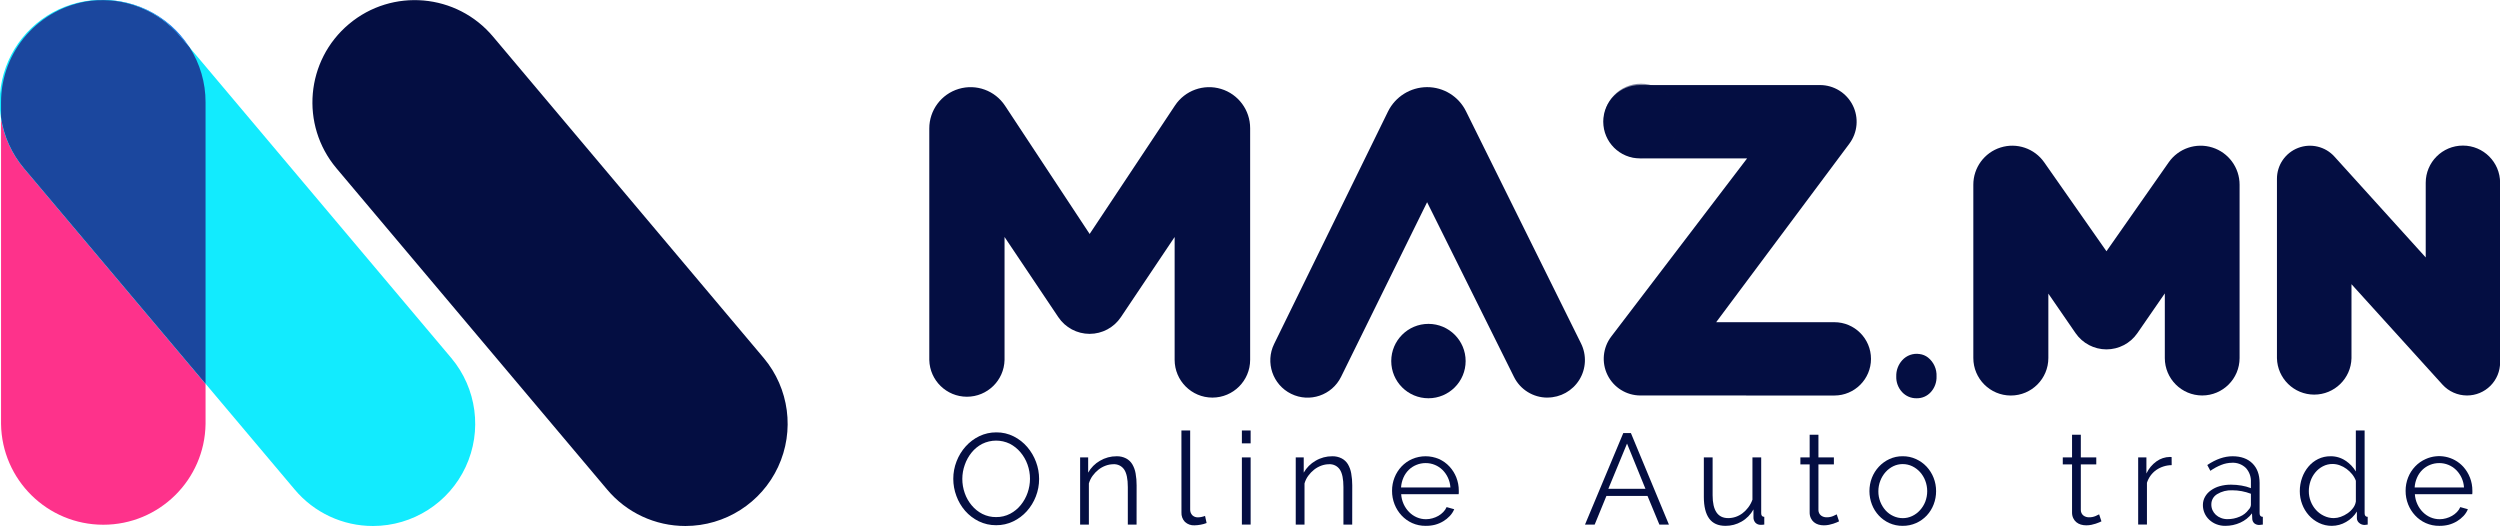
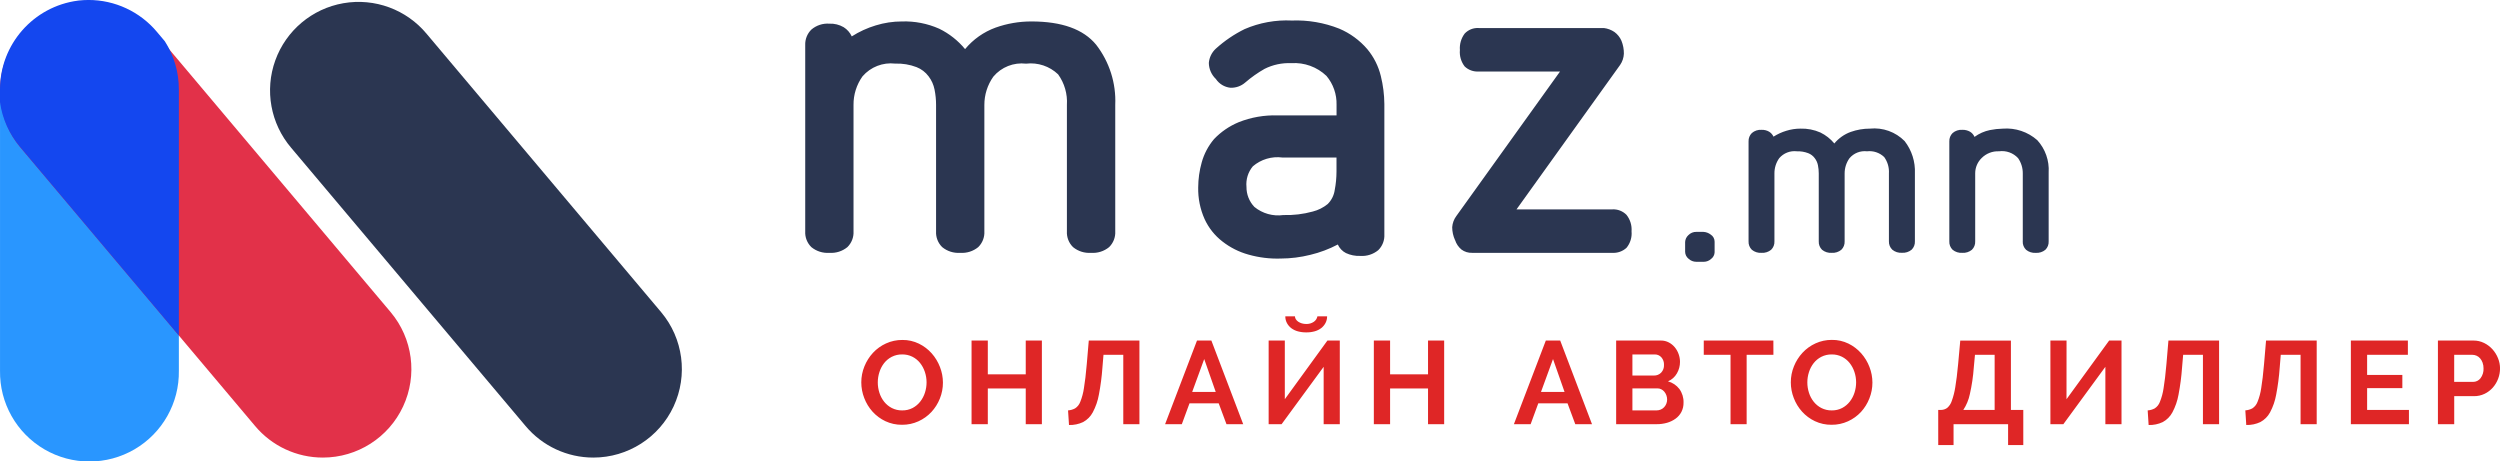
- <svg xmlns="http://www.w3.org/2000/svg" viewBox="0 0 1176.3 247.58">
-   <defs>
-     <style>.cls-1,.cls-6{fill:#040e42;}.cls-2{fill:#0a72ff;}.cls-3{fill:#fe328b;}.cls-4{fill:#12ebfe;}.cls-5{fill:#1b479e;}.cls-6{opacity:0.5;}</style>
-   </defs>
-   <g id="Layer_2" data-name="Layer 2">
-     <g id="Layer_1-2" data-name="Layer 1">
-       <path class="cls-1" d="M570.46,187.08a17.79,17.79,0,0,1-17.77-17.76V111.51l-25.3,37.73a17.71,17.71,0,0,1-29.42,0l-25.31-37.73v57.87a17.71,17.71,0,0,1-35.41,0V60.44a19.42,19.42,0,0,1,35.64-10.69l39.81,60.34,40.16-60.46a19.29,19.29,0,0,1,35.36,10.68v109A17.78,17.78,0,0,1,570.46,187.08Z" />
-       <path class="cls-1" d="M728.12,187.08a17.51,17.51,0,0,1-15.78-9.77L671.48,95.14,631,177.3a17.54,17.54,0,0,1-31.49-15.48L653.08,52.47A20.58,20.58,0,0,1,671.45,41a20.36,20.36,0,0,1,18.34,11.37l54.12,109.24a17.63,17.63,0,0,1-15.79,25.45Z" />
-       <path class="cls-1" d="M771.84,186.08a17.26,17.26,0,0,1-13.72-27.72l63.93-83.84H771.62a17.25,17.25,0,0,1,0-34.5h84.7A17.26,17.26,0,0,1,870.16,67.6l-62.67,84h55.6a17.25,17.25,0,0,1,0,34.5Z" />
-       <path class="cls-1" d="M903.18,166.58a8,8,0,0,1,4,1.65,10.7,10.7,0,0,1,4,8.89,10.42,10.42,0,0,1-2.68,7.36,8.72,8.72,0,0,1-6.68,2.91,9,9,0,0,1-6.85-2.91,10.29,10.29,0,0,1-2.74-7.36,10.78,10.78,0,0,1,2.79-7.6A9.08,9.08,0,0,1,903.18,166.58Z" />
-       <path class="cls-1" d="M1036.18,186.08a17.61,17.61,0,0,1-17.59-17.59V138.05l-12.92,18.71a17.66,17.66,0,0,1-29.07,0l-12.81-18.61v30.3a17.65,17.65,0,0,1-35.3,0V86.9a18.33,18.33,0,0,1,33.36-10.51l29.28,41.83,29.29-41.84a18.33,18.33,0,0,1,33.35,10.52v81.59A17.61,17.61,0,0,1,1036.18,186.08Z" />
-       <path class="cls-1" d="M1160.77,186.08a15.59,15.59,0,0,1-11.52-5.1l-42.83-47.26v34.83a17.54,17.54,0,0,1-35.07,0V84.1a15.53,15.53,0,0,1,27.05-10.42l42.95,47.45V86a17.48,17.48,0,1,1,35,0v84.5A15.55,15.55,0,0,1,1160.77,186.08Z" />
-       <path class="cls-1" d="M468.74,247.12a18.31,18.31,0,0,1-8.22-1.85,20.49,20.49,0,0,1-6.4-4.91,22.28,22.28,0,0,1-4.12-7,23.06,23.06,0,0,1-1.46-8.06,22.43,22.43,0,0,1,1.55-8.25,22.65,22.65,0,0,1,4.28-7,20.88,20.88,0,0,1,6.42-4.83,18.21,18.21,0,0,1,8-1.78,17.71,17.71,0,0,1,8.22,1.91,20.55,20.55,0,0,1,6.36,5,23.16,23.16,0,0,1,4.1,7,22.73,22.73,0,0,1,1.45,8,22.42,22.42,0,0,1-1.54,8.25,22.7,22.7,0,0,1-4.25,6.94,20.48,20.48,0,0,1-6.4,4.79A18.14,18.14,0,0,1,468.74,247.12Zm-15.95-21.83a20,20,0,0,0,1.15,6.76,18.4,18.4,0,0,0,3.28,5.76,16,16,0,0,0,5,4,14.06,14.06,0,0,0,6.49,1.49,13.91,13.91,0,0,0,6.61-1.58,16,16,0,0,0,5-4.12,19,19,0,0,0,3.19-5.76,20,20,0,0,0,1.12-6.55,19.74,19.74,0,0,0-1.18-6.76,18.43,18.43,0,0,0-3.31-5.74,16.33,16.33,0,0,0-5-4,14.83,14.83,0,0,0-13,.06,15.68,15.68,0,0,0-5,4.1,19,19,0,0,0-3.19,5.76A19.69,19.69,0,0,0,452.79,225.29Z" />
-       <path class="cls-1" d="M534.78,246.82h-4.12V229.17q0-5.64-1.67-8.19a5.7,5.7,0,0,0-5.13-2.55,10.58,10.58,0,0,0-3.63.67,12.27,12.27,0,0,0-3.37,1.88,14.54,14.54,0,0,0-2.76,2.88,11.53,11.53,0,0,0-1.76,3.61v19.35h-4.12v-31.6H512v7.16a14.72,14.72,0,0,1,5.55-5.58,15.14,15.14,0,0,1,7.85-2.12,9.29,9.29,0,0,1,4.43,1,7.53,7.53,0,0,1,2.91,2.72,12.73,12.73,0,0,1,1.58,4.31,30.58,30.58,0,0,1,.48,5.64Z" />
-       <path class="cls-1" d="M555.88,202.55H560v37.11a3.79,3.79,0,0,0,1,2.76,3.59,3.59,0,0,0,2.73,1,8.21,8.21,0,0,0,1.57-.18,9.38,9.38,0,0,0,1.7-.49l.73,3.34a13.75,13.75,0,0,1-2.82.79,16.57,16.57,0,0,1-2.88.3,6.14,6.14,0,0,1-4.49-1.61,6,6,0,0,1-1.64-4.51Z" />
-       <path class="cls-1" d="M584.33,208.61v-6.06h4.12v6.06Zm0,38.21v-31.6h4.12v31.6Z" />
-       <path class="cls-1" d="M636.24,246.82h-4.13V229.17q0-5.64-1.66-8.19a5.71,5.71,0,0,0-5.13-2.55,10.67,10.67,0,0,0-3.64.67,12.37,12.37,0,0,0-3.36,1.88,14.54,14.54,0,0,0-2.76,2.88,11.31,11.31,0,0,0-1.76,3.61v19.35h-4.13v-31.6h3.76v7.16A14.86,14.86,0,0,1,619,216.8a15.2,15.2,0,0,1,7.86-2.12,9.25,9.25,0,0,1,4.42,1,7.49,7.49,0,0,1,2.92,2.72,12.73,12.73,0,0,1,1.57,4.31,30.53,30.53,0,0,1,.49,5.64Z" />
-       <path class="cls-1" d="M670.8,247.42a15.16,15.16,0,0,1-6.33-1.3,15.58,15.58,0,0,1-5-3.58,16.75,16.75,0,0,1-3.3-5.24,17.05,17.05,0,0,1-1.18-6.37,16.66,16.66,0,0,1,1.18-6.28,16.27,16.27,0,0,1,3.27-5.15,15.59,15.59,0,0,1,5-3.52,16,16,0,0,1,12.64,0,15,15,0,0,1,4.94,3.55,16.41,16.41,0,0,1,3.22,5.15,16.81,16.81,0,0,1,1.15,6.19v1a2.41,2.41,0,0,1-.06.66H659.28a13.38,13.38,0,0,0,1.18,4.7,12.93,12.93,0,0,0,2.58,3.73,11.41,11.41,0,0,0,3.61,2.46,10.73,10.73,0,0,0,4.34.88,10.93,10.93,0,0,0,3-.43,11.94,11.94,0,0,0,2.79-1.15,10.17,10.17,0,0,0,2.3-1.79,7.63,7.63,0,0,0,1.58-2.33l3.58,1a10.63,10.63,0,0,1-2.07,3.18,14.3,14.3,0,0,1-3.09,2.49,15.15,15.15,0,0,1-3.88,1.64A17,17,0,0,1,670.8,247.42Zm11.65-18.07a12.7,12.7,0,0,0-1.19-4.64,12.55,12.55,0,0,0-2.54-3.61,11.21,11.21,0,0,0-3.58-2.36,11.09,11.09,0,0,0-4.34-.85,11.26,11.26,0,0,0-4.36.85,11,11,0,0,0-3.61,2.36,11.76,11.76,0,0,0-2.49,3.64,13.93,13.93,0,0,0-1.12,4.61Z" />
-       <path class="cls-1" d="M763.79,203.76h3.58l17.89,43.06h-4.49l-5.58-13.47H755.85l-5.52,13.47h-4.55ZM774.22,230l-8.67-21.29L756.75,230Z" />
-       <path class="cls-1" d="M811.88,247.42c-3.44,0-6-1.14-7.67-3.42s-2.52-5.69-2.52-10.22V215.22h4.13v17.83q0,10.74,7.33,10.73a11,11,0,0,0,3.58-.6,11.39,11.39,0,0,0,3.25-1.76,14.07,14.07,0,0,0,2.66-2.73,13.77,13.77,0,0,0,1.92-3.58V215.22h4.12v26.26c0,1.13.48,1.7,1.45,1.7v3.64a7.43,7.43,0,0,1-1.18.12h-.63a3.32,3.32,0,0,1-2.37-1,3.66,3.66,0,0,1-.91-2.61v-3.64a14.65,14.65,0,0,1-5.61,5.73A14.88,14.88,0,0,1,811.88,247.42Z" />
-       <path class="cls-1" d="M865.31,245.3l-1.06.49c-.47.2-1,.4-1.61.6a18.93,18.93,0,0,1-2.06.55,11.92,11.92,0,0,1-2.43.24,8.81,8.81,0,0,1-2.54-.36,6.05,6.05,0,0,1-2.13-1.13,5.47,5.47,0,0,1-1.45-1.91,6,6,0,0,1-.55-2.66V218.5h-4.36v-3.28h4.36V204.55h4.13v10.67h7.27v3.28h-7.27V240a3.25,3.25,0,0,0,1.24,2.58,4.25,4.25,0,0,0,2.58.82,7.64,7.64,0,0,0,3.09-.58,14.33,14.33,0,0,0,1.7-.81Z" />
-       <path class="cls-1" d="M895.27,247.42a15,15,0,0,1-6.31-1.3,15.39,15.39,0,0,1-4.94-3.55,16,16,0,0,1-3.25-5.21,17.51,17.51,0,0,1,0-12.56,16.4,16.4,0,0,1,3.28-5.21A15.79,15.79,0,0,1,889,216a14.54,14.54,0,0,1,6.25-1.33,14.72,14.72,0,0,1,6.27,1.33,15.85,15.85,0,0,1,5,3.58,16.55,16.55,0,0,1,3.27,5.21,16.89,16.89,0,0,1,1.18,6.31,17.11,17.11,0,0,1-1.15,6.25,16.12,16.12,0,0,1-3.24,5.21,15.45,15.45,0,0,1-5,3.55A15.16,15.16,0,0,1,895.27,247.42Zm-11.46-16.25a13.08,13.08,0,0,0,.91,4.94,13.37,13.37,0,0,0,2.45,4,11.06,11.06,0,0,0,3.64,2.69,10.41,10.41,0,0,0,4.46,1,10.21,10.21,0,0,0,4.46-1,11.62,11.62,0,0,0,3.66-2.73,13,13,0,0,0,2.49-4,13.95,13.95,0,0,0,0-9.91,13.1,13.1,0,0,0-2.49-4.07,11.93,11.93,0,0,0-3.66-2.73,10.35,10.35,0,0,0-4.46-1,10.09,10.09,0,0,0-4.43,1,11.86,11.86,0,0,0-3.64,2.76,13.26,13.26,0,0,0-2.48,4.1A13.54,13.54,0,0,0,883.81,231.17Z" />
-       <path class="cls-1" d="M988.77,245.3l-1.06.49c-.47.2-1,.4-1.61.6a18.93,18.93,0,0,1-2.06.55,11.92,11.92,0,0,1-2.43.24,8.81,8.81,0,0,1-2.54-.36,6.05,6.05,0,0,1-2.13-1.13,5.47,5.47,0,0,1-1.45-1.91,6,6,0,0,1-.55-2.66V218.5h-4.36v-3.28h4.36V204.55h4.13v10.67h7.27v3.28h-7.27V240a3.25,3.25,0,0,0,1.24,2.58,4.25,4.25,0,0,0,2.58.82,7.64,7.64,0,0,0,3.09-.58,14.33,14.33,0,0,0,1.7-.81Z" />
-       <path class="cls-1" d="M1021.82,218.86a13,13,0,0,0-7.28,2.3,11.65,11.65,0,0,0-4.36,6v19.65h-4.13v-31.6h3.88v7.58a14.52,14.52,0,0,1,4.73-5.7A11,11,0,0,1,1021,215a4.23,4.23,0,0,1,.79.06Z" />
-       <path class="cls-1" d="M1047,247.42a11.11,11.11,0,0,1-4.16-.76,10.39,10.39,0,0,1-3.33-2.09,9.34,9.34,0,0,1-3-7,7.72,7.72,0,0,1,1-3.82,9.12,9.12,0,0,1,2.73-3,13.15,13.15,0,0,1,4.18-2,19.12,19.12,0,0,1,5.34-.7,29.51,29.51,0,0,1,4.91.42,22.21,22.21,0,0,1,4.43,1.21v-2.85a9.16,9.16,0,0,0-2.37-6.64,8.7,8.7,0,0,0-6.55-2.45,13.83,13.83,0,0,0-5,1,24.27,24.27,0,0,0-5.16,2.79l-1.45-2.73q6.12-4.12,11.89-4.12,5.94,0,9.33,3.33t3.4,9.22v14.25c0,1.13.51,1.7,1.52,1.7v3.64a10,10,0,0,1-1.58.18,3.55,3.55,0,0,1-2.46-.79,3,3,0,0,1-.94-2.18l-.12-2.49a14.25,14.25,0,0,1-5.49,4.37A16.84,16.84,0,0,1,1047,247.42Zm1-3.15a14.23,14.23,0,0,0,5.91-1.21,9.62,9.62,0,0,0,4.09-3.22,3.65,3.65,0,0,0,.82-1.18,2.89,2.89,0,0,0,.28-1.18v-5.16a25.59,25.59,0,0,0-4.28-1.21,24.21,24.21,0,0,0-4.52-.42,12.58,12.58,0,0,0-7.09,1.81,5.55,5.55,0,0,0-2.73,4.8A6.53,6.53,0,0,0,1041,240a7,7,0,0,0,1.58,2.22,7.3,7.3,0,0,0,2.4,1.48A8,8,0,0,0,1048,244.27Z" />
-       <path class="cls-1" d="M1097.2,247.42a13.6,13.6,0,0,1-6.06-1.36,15.32,15.32,0,0,1-4.79-3.61,16.51,16.51,0,0,1-3.13-5.19,17.06,17.06,0,0,1-1.12-6.15,18.61,18.61,0,0,1,1.09-6.34,16.78,16.78,0,0,1,3-5.24,14,14,0,0,1,4.54-3.55,12.88,12.88,0,0,1,5.79-1.3,12.33,12.33,0,0,1,7.1,2.09,15.77,15.77,0,0,1,4.85,5.06V202.55h4.13v38.93c0,1.13.48,1.7,1.45,1.7v3.64a7.93,7.93,0,0,1-1.45.18,3.78,3.78,0,0,1-2.55-.94,2.91,2.91,0,0,1-1.09-2.28v-3.09a13.82,13.82,0,0,1-5.1,4.91A13.27,13.27,0,0,1,1097.2,247.42Zm.91-3.64a10,10,0,0,0,3.25-.6,13.45,13.45,0,0,0,3.24-1.67,11.32,11.32,0,0,0,2.58-2.49,6.78,6.78,0,0,0,1.3-3.06V226.2a10.71,10.71,0,0,0-1.76-3.06,14.28,14.28,0,0,0-2.63-2.52,12.74,12.74,0,0,0-3.19-1.7,10,10,0,0,0-3.33-.61,9.66,9.66,0,0,0-4.61,1.1,11.38,11.38,0,0,0-3.55,2.88,12.88,12.88,0,0,0-2.28,4.09,14.66,14.66,0,0,0-.78,4.73,13,13,0,0,0,.91,4.85,12.81,12.81,0,0,0,2.48,4,11.84,11.84,0,0,0,3.73,2.76A10.57,10.57,0,0,0,1098.11,243.78Z" />
-       <path class="cls-1" d="M1147.72,247.42a15.17,15.17,0,0,1-6.34-1.3,15.43,15.43,0,0,1-5-3.58,16.6,16.6,0,0,1-3.31-5.24,17.05,17.05,0,0,1-1.18-6.37,16.66,16.66,0,0,1,1.18-6.28,16.12,16.12,0,0,1,3.28-5.15,15.44,15.44,0,0,1,5-3.52,15.4,15.4,0,0,1,17.59,3.55,16.64,16.64,0,0,1,4.36,11.34v1a2.41,2.41,0,0,1-.06.66h-27a13.17,13.17,0,0,0,1.18,4.7,12.73,12.73,0,0,0,2.58,3.73,11.48,11.48,0,0,0,3.6,2.46,10.76,10.76,0,0,0,4.34.88,10.93,10.93,0,0,0,3-.43,11.94,11.94,0,0,0,2.79-1.15,10.23,10.23,0,0,0,2.31-1.79,7.6,7.6,0,0,0,1.57-2.33l3.58,1a10.41,10.41,0,0,1-2.06,3.18,14.54,14.54,0,0,1-3.09,2.49,15.46,15.46,0,0,1-3.88,1.64A17.08,17.08,0,0,1,1147.72,247.42Zm11.64-18.07a12.65,12.65,0,0,0-3.73-8.25,11.25,11.25,0,0,0-7.91-3.21,11.31,11.31,0,0,0-4.37.85,11.12,11.12,0,0,0-3.61,2.36,11.57,11.57,0,0,0-2.48,3.64,13.68,13.68,0,0,0-1.12,4.61Z" />
-       <path class="cls-2" d="M48.07.06a48.19,48.19,0,0,0-5.25.29A48.08,48.08,0,0,1,89.18,22.28l-4.24-5A48,48,0,0,0,48.07.06Z" />
-       <path class="cls-3" d="M96.72,180.57v18.9a48.12,48.12,0,0,1-96.23,0V55.08a48,48,0,0,0,10.76,24Z" />
-       <path class="cls-4" d="M175.5,247.49a48,48,0,0,1-36.87-17.19L11.25,79.12A48.11,48.11,0,1,1,84.94,17.25L212.32,168.43a48.11,48.11,0,0,1-36.82,79.06Z" />
-       <path class="cls-1" d="M322.51,247.49a48,48,0,0,1-36.87-17.19L158.26,79.12A48.11,48.11,0,1,1,232,17.25L359.33,168.43a48.11,48.11,0,0,1-36.82,79.06Z" />
-       <path class="cls-5" d="M96.72,48.12V180.57L11.25,79.12a48,48,0,0,1-10.76-24v-7A48.18,48.18,0,0,1,42.45.4l.37-.05a48.09,48.09,0,0,1,42.12,16.9l4.24,5A47.78,47.78,0,0,1,96.72,48.12Z" />
-       <circle class="cls-1" cx="672.11" cy="169.89" r="17.5" />
-       <circle class="cls-6" cx="772.11" cy="56.89" r="17.5" />
+ <svg xmlns="http://www.w3.org/2000/svg" width="233.448" height="42.965" viewBox="0 0 233.448 42.965">
+   <g id="logo" transform="translate(-418.559 -183.002)">
+     <g id="Group_3689" data-name="Group 3689" transform="translate(418.559 183.211)">
+       <path id="Path_2767" data-name="Path 2767" d="M429.163,166.217a8.434,8.434,0,0,0-.9.05,8.42,8.42,0,0,1,.995-.06,8.266,8.266,0,0,1,6.971,3.828l-.728-.865A8.247,8.247,0,0,0,429.163,166.217Z" transform="translate(-420.904 -166.207)" fill="#225da9" />
+       <path id="Path_2768" data-name="Path 2768" d="M438.413,196.153V199.8a8.351,8.351,0,1,1-16.7,0V174.372a8.3,8.3,0,0,0,1.868,4.173Z" transform="translate(-421.711 -165.393)" fill="#2996ff" />
+       <path id="Path_2769" data-name="Path 2769" d="M451.786,208.725a8.25,8.25,0,0,1-6.335-2.952L423.567,179.8a8.266,8.266,0,1,1,12.661-10.631l21.884,25.974a8.265,8.265,0,0,1-6.326,13.582Z" transform="translate(-421.634 -166.206)" fill="#e23149" />
+       <path id="Path_2770" data-name="Path 2770" d="M474.535,208.725a8.25,8.25,0,0,1-6.335-2.952L446.316,179.8a8.266,8.266,0,1,1,12.66-10.631l21.884,25.974a8.264,8.264,0,0,1-6.325,13.582Z" transform="translate(-419.126 -166.206)" fill="#2b3651" />
+       <path id="Path_2771" data-name="Path 2771" d="M438.413,174.558v22.991L423.579,179.94a8.3,8.3,0,0,1-1.868-4.173v-1.209a8.362,8.362,0,0,1,7.282-8.283l.063-.009a8.514,8.514,0,0,1,.913-.051,8.332,8.332,0,0,1,6.4,2.984l.736.874A8.3,8.3,0,0,1,438.413,174.558Z" transform="translate(-421.711 -166.426)" fill="#1447ef" />
    </g>
+     <path id="Path_2780" data-name="Path 2780" d="M27.552-2.009V-13.817a4.4,4.4,0,0,0-.82-2.849,3.7,3.7,0,0,0-2.993-1,3.467,3.467,0,0,0-3.055,1.21,4.537,4.537,0,0,0-.84,2.644V-2.009A1.915,1.915,0,0,1,19.27-.533,2.386,2.386,0,0,1,17.589,0a2.386,2.386,0,0,1-1.681-.533,1.915,1.915,0,0,1-.574-1.476V-13.817a7.1,7.1,0,0,0-.143-1.435,2.969,2.969,0,0,0-.554-1.23,2.56,2.56,0,0,0-1.128-.861,5.071,5.071,0,0,0-1.988-.328,3.5,3.5,0,0,0-3.055,1.189,4.508,4.508,0,0,0-.84,2.665V-2.009A1.915,1.915,0,0,1,7.052-.533,2.386,2.386,0,0,1,5.371,0,2.386,2.386,0,0,1,3.69-.533a1.915,1.915,0,0,1-.574-1.476V-19.393a1.93,1.93,0,0,1,.574-1.455A2.33,2.33,0,0,1,5.371-21.4a2.436,2.436,0,0,1,1.332.328,2,2,0,0,1,.759.861A8.987,8.987,0,0,1,9.7-21.238a8.318,8.318,0,0,1,2.439-.369,7.96,7.96,0,0,1,3.485.677,7.235,7.235,0,0,1,2.419,1.906,6.66,6.66,0,0,1,2.85-2.009,9.93,9.93,0,0,1,3.341-.574q4.264,0,6.048,2.173a8.566,8.566,0,0,1,1.784,5.617V-2.009a1.915,1.915,0,0,1-.574,1.476A2.386,2.386,0,0,1,29.807,0a2.386,2.386,0,0,1-1.681-.533A1.915,1.915,0,0,1,27.552-2.009ZM57.195-13.9V-1.722a1.915,1.915,0,0,1-.574,1.476A2.386,2.386,0,0,1,54.94.287,2.887,2.887,0,0,1,53.608.021a1.659,1.659,0,0,1-.759-.8,10.952,10.952,0,0,1-2.562.964,11.545,11.545,0,0,1-2.767.348A9.858,9.858,0,0,1,44.506.164a6.954,6.954,0,0,1-2.439-1.23,5.567,5.567,0,0,1-1.66-2.091,6.9,6.9,0,0,1-.595-2.952,8.763,8.763,0,0,1,.328-2.337,5.755,5.755,0,0,1,1.148-2.173,6.762,6.762,0,0,1,2.3-1.578,9.054,9.054,0,0,1,3.649-.636h5.494v-.984a4.03,4.03,0,0,0-.943-2.706,4.336,4.336,0,0,0-3.28-1.189,5.07,5.07,0,0,0-2.5.533,11.36,11.36,0,0,0-1.8,1.271,1.99,1.99,0,0,1-1.394.492,1.875,1.875,0,0,1-1.353-.82,2.109,2.109,0,0,1-.656-1.5,2.033,2.033,0,0,1,.656-1.332,11.711,11.711,0,0,1,2.686-1.825,9.918,9.918,0,0,1,4.408-.8,10.883,10.883,0,0,1,4.428.759A7.1,7.1,0,0,1,55.6-19.024,6.207,6.207,0,0,1,56.867-16.5,11.222,11.222,0,0,1,57.195-13.9ZM52.726-7.585V-8.9H47.683a3.533,3.533,0,0,0-2.768.82,2.613,2.613,0,0,0-.595,1.927,2.664,2.664,0,0,0,.738,1.865,3.51,3.51,0,0,0,2.706.759,9.294,9.294,0,0,0,2.747-.328,3.6,3.6,0,0,0,1.394-.7,2.3,2.3,0,0,0,.656-1.312A9.184,9.184,0,0,0,52.726-7.585Zm11.07,6.4a2.947,2.947,0,0,1-.266-1.21,1.981,1.981,0,0,1,.389-1.046L73.6-16.933H66.01A1.731,1.731,0,0,1,64.7-17.4a2.176,2.176,0,0,1-.451-1.538A2.27,2.27,0,0,1,64.7-20.48a1.655,1.655,0,0,1,1.312-.512H77.695a2.241,2.241,0,0,1,.984.369,1.989,1.989,0,0,1,.656.82,3.131,3.131,0,0,1,.226,1.209,1.99,1.99,0,0,1-.349,1.045L69.536-4.059h8.938a1.72,1.72,0,0,1,1.333.513,2.2,2.2,0,0,1,.471,1.538,2.113,2.113,0,0,1-.471,1.538A1.8,1.8,0,0,1,78.474,0H65.395a1.572,1.572,0,0,1-1-.308A1.9,1.9,0,0,1,63.8-1.189ZM87.041.836h-.726A1.044,1.044,0,0,1,85.6.55a.845.845,0,0,1-.319-.638v-.924a.919.919,0,0,1,.3-.638,1.009,1.009,0,0,1,.759-.308h.638a1.223,1.223,0,0,1,.693.253.781.781,0,0,1,.363.671v.99a.8.8,0,0,1-.319.605A1.016,1.016,0,0,1,87.041.836Zm17.27-1.914V-7.414a2.359,2.359,0,0,0-.44-1.529,1.986,1.986,0,0,0-1.606-.539,1.86,1.86,0,0,0-1.639.649,2.435,2.435,0,0,0-.451,1.419v6.336a1.028,1.028,0,0,1-.308.792,1.281,1.281,0,0,1-.9.286,1.28,1.28,0,0,1-.9-.286,1.028,1.028,0,0,1-.308-.792V-7.414a3.809,3.809,0,0,0-.077-.77,1.593,1.593,0,0,0-.3-.66,1.373,1.373,0,0,0-.605-.462,2.721,2.721,0,0,0-1.067-.176,1.876,1.876,0,0,0-1.639.638,2.419,2.419,0,0,0-.451,1.43v6.336a1.028,1.028,0,0,1-.308.792,1.28,1.28,0,0,1-.9.286,1.28,1.28,0,0,1-.9-.286,1.028,1.028,0,0,1-.308-.792v-9.328a1.036,1.036,0,0,1,.308-.781,1.25,1.25,0,0,1,.9-.3,1.307,1.307,0,0,1,.715.176,1.075,1.075,0,0,1,.407.462,4.822,4.822,0,0,1,1.2-.55,4.463,4.463,0,0,1,1.309-.2,4.271,4.271,0,0,1,1.87.363,3.882,3.882,0,0,1,1.3,1.023,3.574,3.574,0,0,1,1.529-1.078,5.329,5.329,0,0,1,1.793-.308,3.982,3.982,0,0,1,3.245,1.166,4.6,4.6,0,0,1,.957,3.014v6.336a1.028,1.028,0,0,1-.308.792,1.281,1.281,0,0,1-.9.286,1.28,1.28,0,0,1-.9-.286A1.028,1.028,0,0,1,104.311-1.078Zm12.5,0V-7.414a2.461,2.461,0,0,0-.44-1.43,2.044,2.044,0,0,0-1.782-.638,2.143,2.143,0,0,0-1.617.627,1.991,1.991,0,0,0-.605,1.419v6.358a1.028,1.028,0,0,1-.308.792,1.28,1.28,0,0,1-.9.286,1.28,1.28,0,0,1-.9-.286,1.028,1.028,0,0,1-.308-.792v-9.328a1.036,1.036,0,0,1,.308-.781,1.25,1.25,0,0,1,.9-.3,1.365,1.365,0,0,1,.726.176,1.034,1.034,0,0,1,.418.484,3.712,3.712,0,0,1,1.441-.638,6.811,6.811,0,0,1,1.2-.132,4.353,4.353,0,0,1,3.223,1.078A4.1,4.1,0,0,1,119.227-7.5v6.424a1.028,1.028,0,0,1-.308.792,1.28,1.28,0,0,1-.9.286,1.281,1.281,0,0,1-.9-.286A1.028,1.028,0,0,1,116.807-1.078Z" transform="translate(490.634 206.612)" fill="#2b3651" />
+     <path id="Path_2781" data-name="Path 2781" d="M4.158.055A3.549,3.549,0,0,1,2.6-.281a3.823,3.823,0,0,1-1.2-.891A4.054,4.054,0,0,1,.627-2.442,4.044,4.044,0,0,1,.352-3.905,3.925,3.925,0,0,1,.644-5.4a4.128,4.128,0,0,1,.8-1.265,3.831,3.831,0,0,1,1.216-.875,3.608,3.608,0,0,1,1.529-.325,3.429,3.429,0,0,1,1.546.346,3.861,3.861,0,0,1,1.194.908A4.178,4.178,0,0,1,7.7-5.335a4.015,4.015,0,0,1,.275,1.452,3.949,3.949,0,0,1-.286,1.49A4.047,4.047,0,0,1,6.9-1.139a3.808,3.808,0,0,1-1.21.869A3.608,3.608,0,0,1,4.158.055ZM1.892-3.905a3.142,3.142,0,0,0,.154.979,2.613,2.613,0,0,0,.446.836,2.215,2.215,0,0,0,.715.583,2.057,2.057,0,0,0,.963.22,2.04,2.04,0,0,0,.974-.225,2.217,2.217,0,0,0,.715-.6,2.672,2.672,0,0,0,.44-.842,3.125,3.125,0,0,0,.148-.952,3.043,3.043,0,0,0-.16-.979,2.7,2.7,0,0,0-.451-.836A2.153,2.153,0,0,0,5.121-6.3a2.076,2.076,0,0,0-.951-.214,2.073,2.073,0,0,0-.979.226,2.17,2.17,0,0,0-.715.594,2.668,2.668,0,0,0-.434.836A3.125,3.125,0,0,0,1.892-3.905ZM17.215-7.81V0H15.708V-3.333H12.166V0H10.648V-7.81h1.518v3.157h3.542V-7.81Zm5.654,2.519a21.555,21.555,0,0,1-.33,2.53,5.605,5.605,0,0,1-.572,1.656,2.214,2.214,0,0,1-.9.907,2.881,2.881,0,0,1-1.32.275l-.088-1.364a1.646,1.646,0,0,0,.654-.187,1.236,1.236,0,0,0,.484-.605,5.53,5.53,0,0,0,.346-1.293q.143-.842.264-2.239l.187-2.2h4.73V0H24.816V-6.479H22.968ZM31.7-7.81h1.342L36.014,0H34.452l-.726-1.947H31L30.283,0H28.721Zm1.749,4.8L32.373-6.083,31.251-3.014Zm10.4-7.062a1.307,1.307,0,0,1-.149.622,1.482,1.482,0,0,1-.4.478,1.8,1.8,0,0,1-.61.3,2.8,2.8,0,0,1-.787.1,2.854,2.854,0,0,1-.792-.1,1.792,1.792,0,0,1-.616-.3,1.482,1.482,0,0,1-.4-.478,1.307,1.307,0,0,1-.149-.622h.9a.512.512,0,0,0,.083.275.77.77,0,0,0,.231.231,1.222,1.222,0,0,0,.336.154,1.437,1.437,0,0,0,.407.055,1.183,1.183,0,0,0,.7-.2.786.786,0,0,0,.341-.512ZM39.9-2.332,43.879-7.81h1.155V0H43.527V-5.357L39.6,0H38.39V-7.81H39.9ZM54.78-7.81V0H53.273V-3.333H49.731V0H48.213V-7.81h1.518v3.157h3.542V-7.81Zm9.493,0h1.342L68.585,0H67.023L66.3-1.947H63.569L62.854,0H61.292Zm1.749,4.8L64.944-6.083,63.822-3.014Zm11.11,1a1.83,1.83,0,0,1-.2.869,1.825,1.825,0,0,1-.545.627,2.549,2.549,0,0,1-.8.385A3.489,3.489,0,0,1,74.613,0H70.84V-7.81h4.18a1.541,1.541,0,0,1,.737.176,1.84,1.84,0,0,1,.561.456,2.092,2.092,0,0,1,.357.638,2.147,2.147,0,0,1,.127.72,2.127,2.127,0,0,1-.286,1.073A1.742,1.742,0,0,1,75.68-4a2.008,2.008,0,0,1,1.062.71A2.051,2.051,0,0,1,77.132-2.013ZM75.6-2.3a1.144,1.144,0,0,0-.071-.4,1.115,1.115,0,0,0-.193-.336.9.9,0,0,0-.286-.226.8.8,0,0,0-.363-.082H72.358v2.057h2.255A.989.989,0,0,0,75-1.364a.936.936,0,0,0,.313-.214,1.029,1.029,0,0,0,.209-.325A1.03,1.03,0,0,0,75.6-2.3ZM72.358-6.512v1.969h2.024a.9.9,0,0,0,.655-.264.97.97,0,0,0,.27-.726,1,1,0,0,0-.247-.715.8.8,0,0,0-.611-.264Zm13.167.033h-2.5V0H81.521V-6.479h-2.5V-7.81h6.5ZM90.959.055A3.549,3.549,0,0,1,89.4-.281a3.823,3.823,0,0,1-1.2-.891,4.054,4.054,0,0,1-.775-1.271,4.044,4.044,0,0,1-.275-1.463,3.925,3.925,0,0,1,.292-1.5,4.128,4.128,0,0,1,.8-1.265,3.831,3.831,0,0,1,1.215-.875,3.608,3.608,0,0,1,1.529-.325,3.429,3.429,0,0,1,1.546.346,3.861,3.861,0,0,1,1.193.908,4.178,4.178,0,0,1,.77,1.276,4.015,4.015,0,0,1,.275,1.452,3.949,3.949,0,0,1-.286,1.49A4.047,4.047,0,0,1,93.7-1.139a3.808,3.808,0,0,1-1.21.869A3.608,3.608,0,0,1,90.959.055Zm-2.266-3.96a3.142,3.142,0,0,0,.154.979,2.613,2.613,0,0,0,.446.836,2.215,2.215,0,0,0,.715.583,2.057,2.057,0,0,0,.963.22,2.04,2.04,0,0,0,.974-.225,2.217,2.217,0,0,0,.715-.6,2.672,2.672,0,0,0,.44-.842,3.125,3.125,0,0,0,.148-.952,3.043,3.043,0,0,0-.16-.979,2.7,2.7,0,0,0-.451-.836,2.153,2.153,0,0,0-.715-.578,2.076,2.076,0,0,0-.951-.214,2.073,2.073,0,0,0-.979.226,2.17,2.17,0,0,0-.715.594,2.668,2.668,0,0,0-.435.836A3.125,3.125,0,0,0,88.693-3.905Zm12.221,2.574h.275a.989.989,0,0,0,.561-.187,1.443,1.443,0,0,0,.429-.649,6.842,6.842,0,0,0,.33-1.3q.143-.831.264-2.14l.2-2.2h4.73v6.479h1.155V1.947h-1.419V0h-5.093V1.947h-1.43Zm5.269,0V-6.479h-1.837l-.11,1.188a16.689,16.689,0,0,1-.368,2.486,4.293,4.293,0,0,1-.611,1.474Zm6.71-1,3.982-5.478h1.155V0h-1.507V-5.357L112.6,0h-1.21V-7.81h1.507Zm10.791-2.959a21.555,21.555,0,0,1-.33,2.53,5.605,5.605,0,0,1-.572,1.656,2.214,2.214,0,0,1-.9.907,2.881,2.881,0,0,1-1.32.275l-.088-1.364a1.646,1.646,0,0,0,.655-.187,1.236,1.236,0,0,0,.484-.605,5.529,5.529,0,0,0,.347-1.293q.143-.842.264-2.239l.187-2.2h4.73V0h-1.507V-6.479h-1.848Zm9.119,0a21.558,21.558,0,0,1-.33,2.53,5.6,5.6,0,0,1-.572,1.656A2.214,2.214,0,0,1,131-.2a2.881,2.881,0,0,1-1.32.275l-.088-1.364a1.646,1.646,0,0,0,.654-.187,1.236,1.236,0,0,0,.484-.605,5.53,5.53,0,0,0,.346-1.293q.143-.842.264-2.239l.187-2.2h4.73V0H134.75V-6.479H132.9Zm12.067,3.96V0h-5.423V-7.81h5.324v1.331h-3.806V-4.6h3.289v1.232h-3.289v2.035ZM147.576,0V-7.81h3.311a2.217,2.217,0,0,1,1,.226,2.575,2.575,0,0,1,.786.594,2.8,2.8,0,0,1,.517.836,2.515,2.515,0,0,1,.187.941,2.711,2.711,0,0,1-.176.963,2.672,2.672,0,0,1-.495.83,2.432,2.432,0,0,1-.77.583,2.228,2.228,0,0,1-.99.22h-1.848V0Zm1.518-3.949h1.76a.869.869,0,0,0,.7-.341,1.411,1.411,0,0,0,.281-.924,1.522,1.522,0,0,0-.088-.534,1.3,1.3,0,0,0-.231-.4.919.919,0,0,0-.336-.248.983.983,0,0,0-.39-.082h-1.694Z" transform="translate(498.634 222.612)" fill="#df2626" />
  </g>
</svg>
